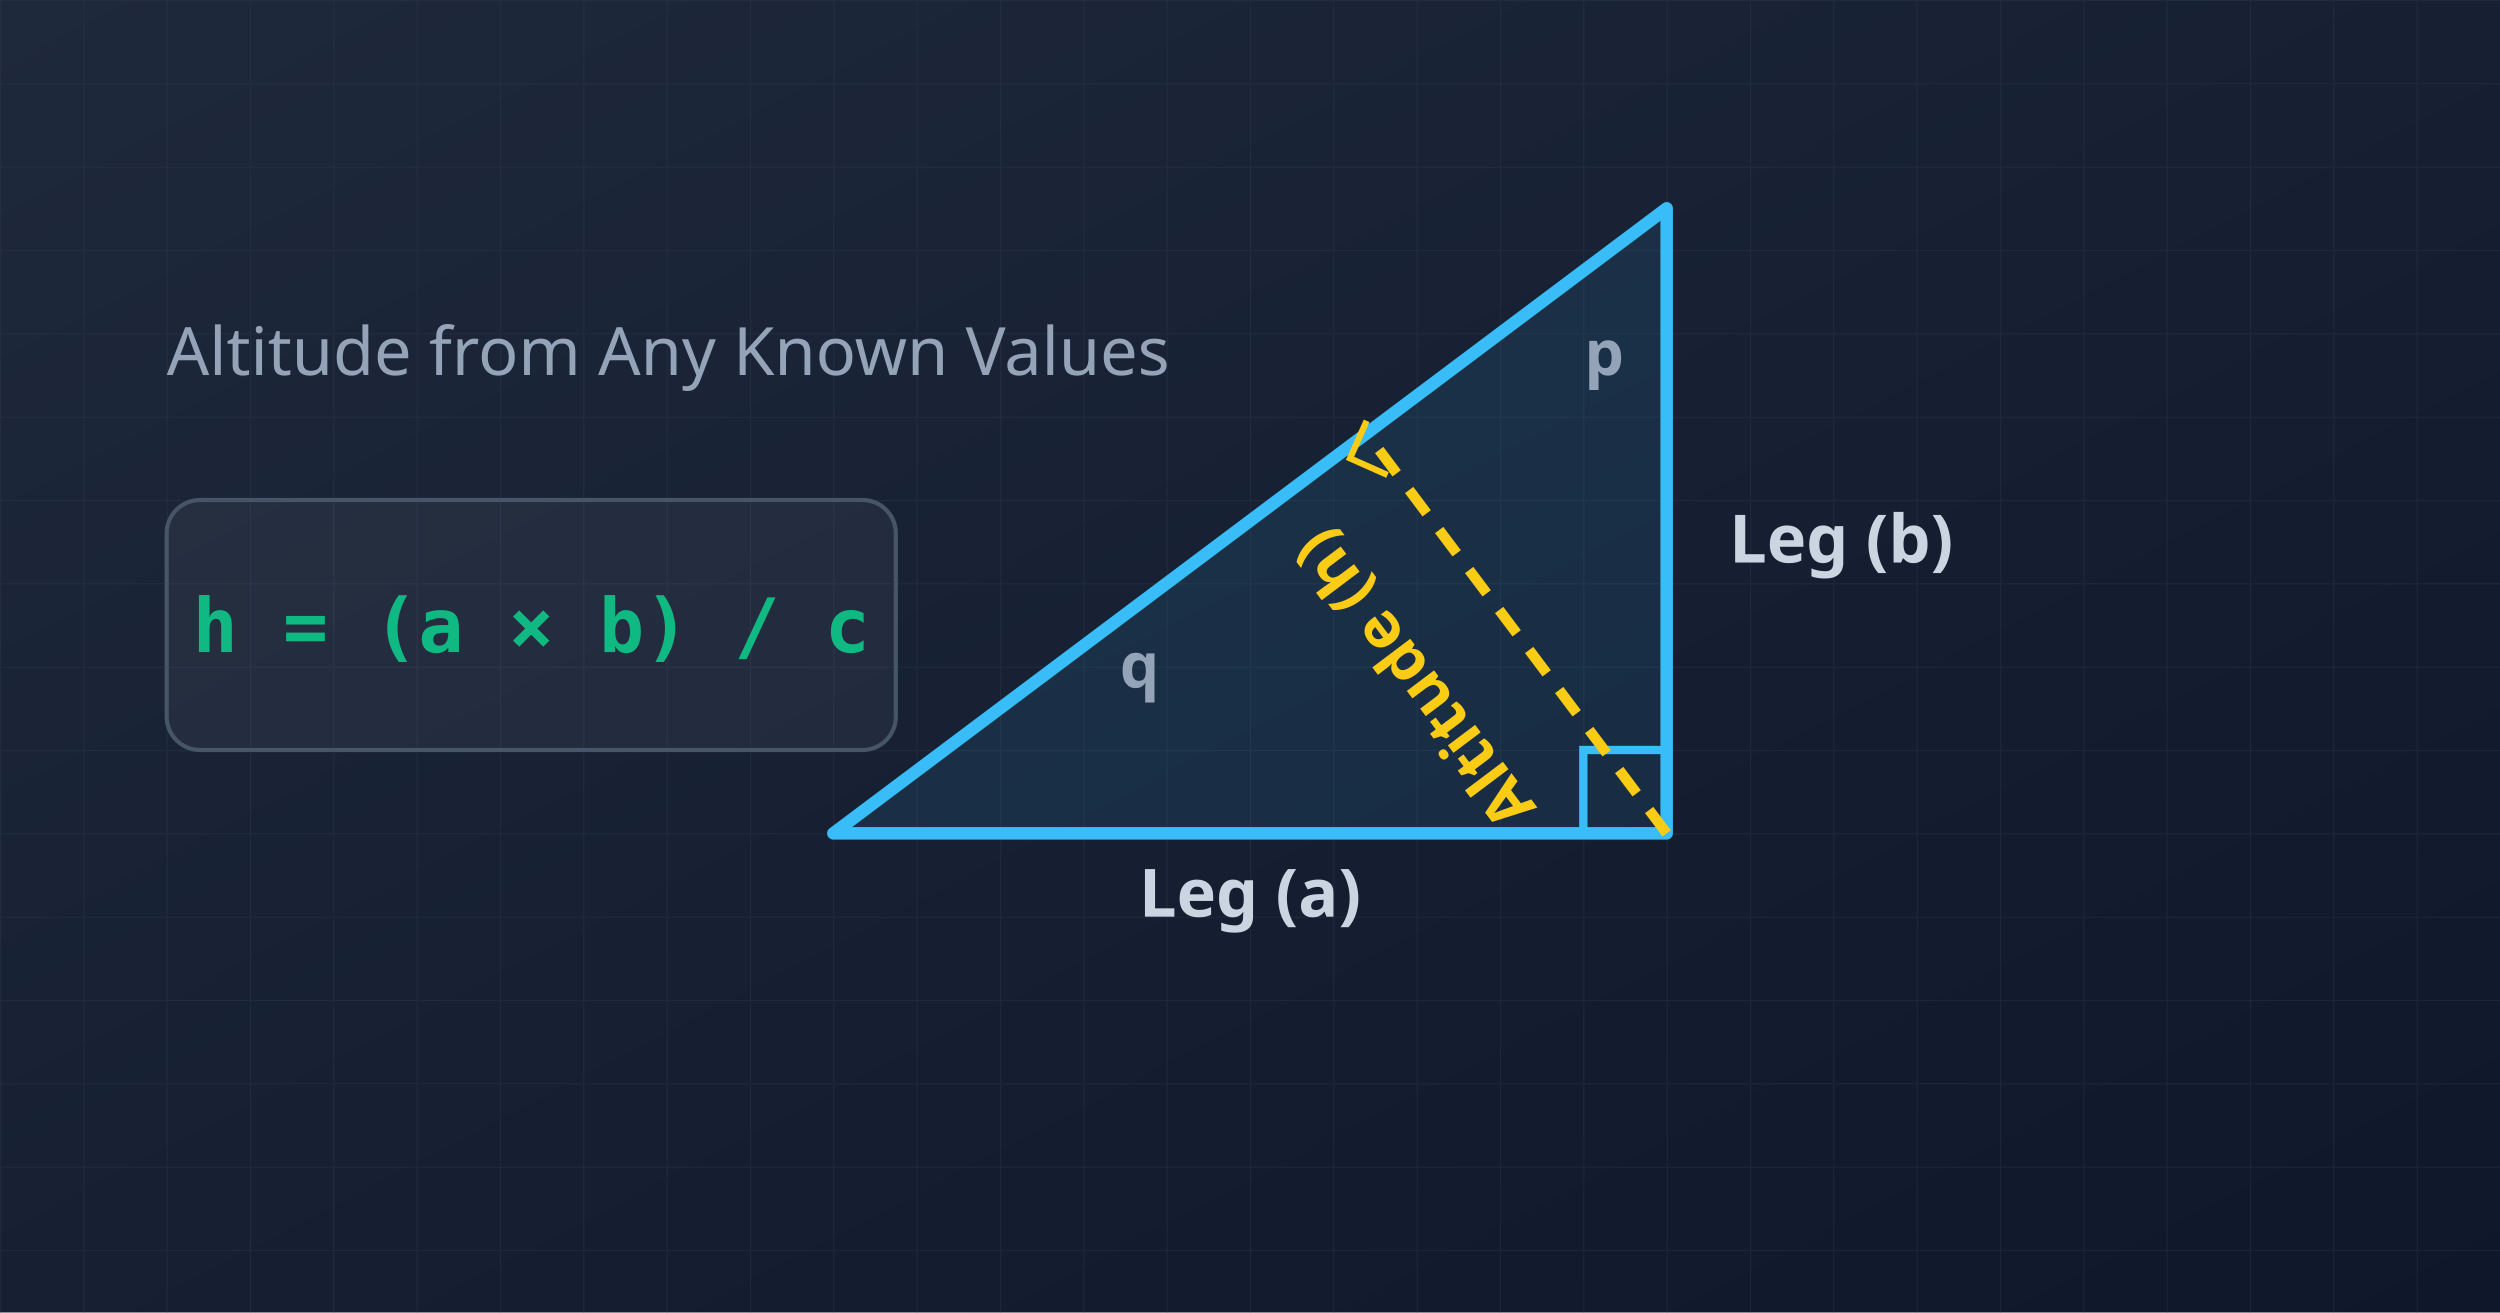
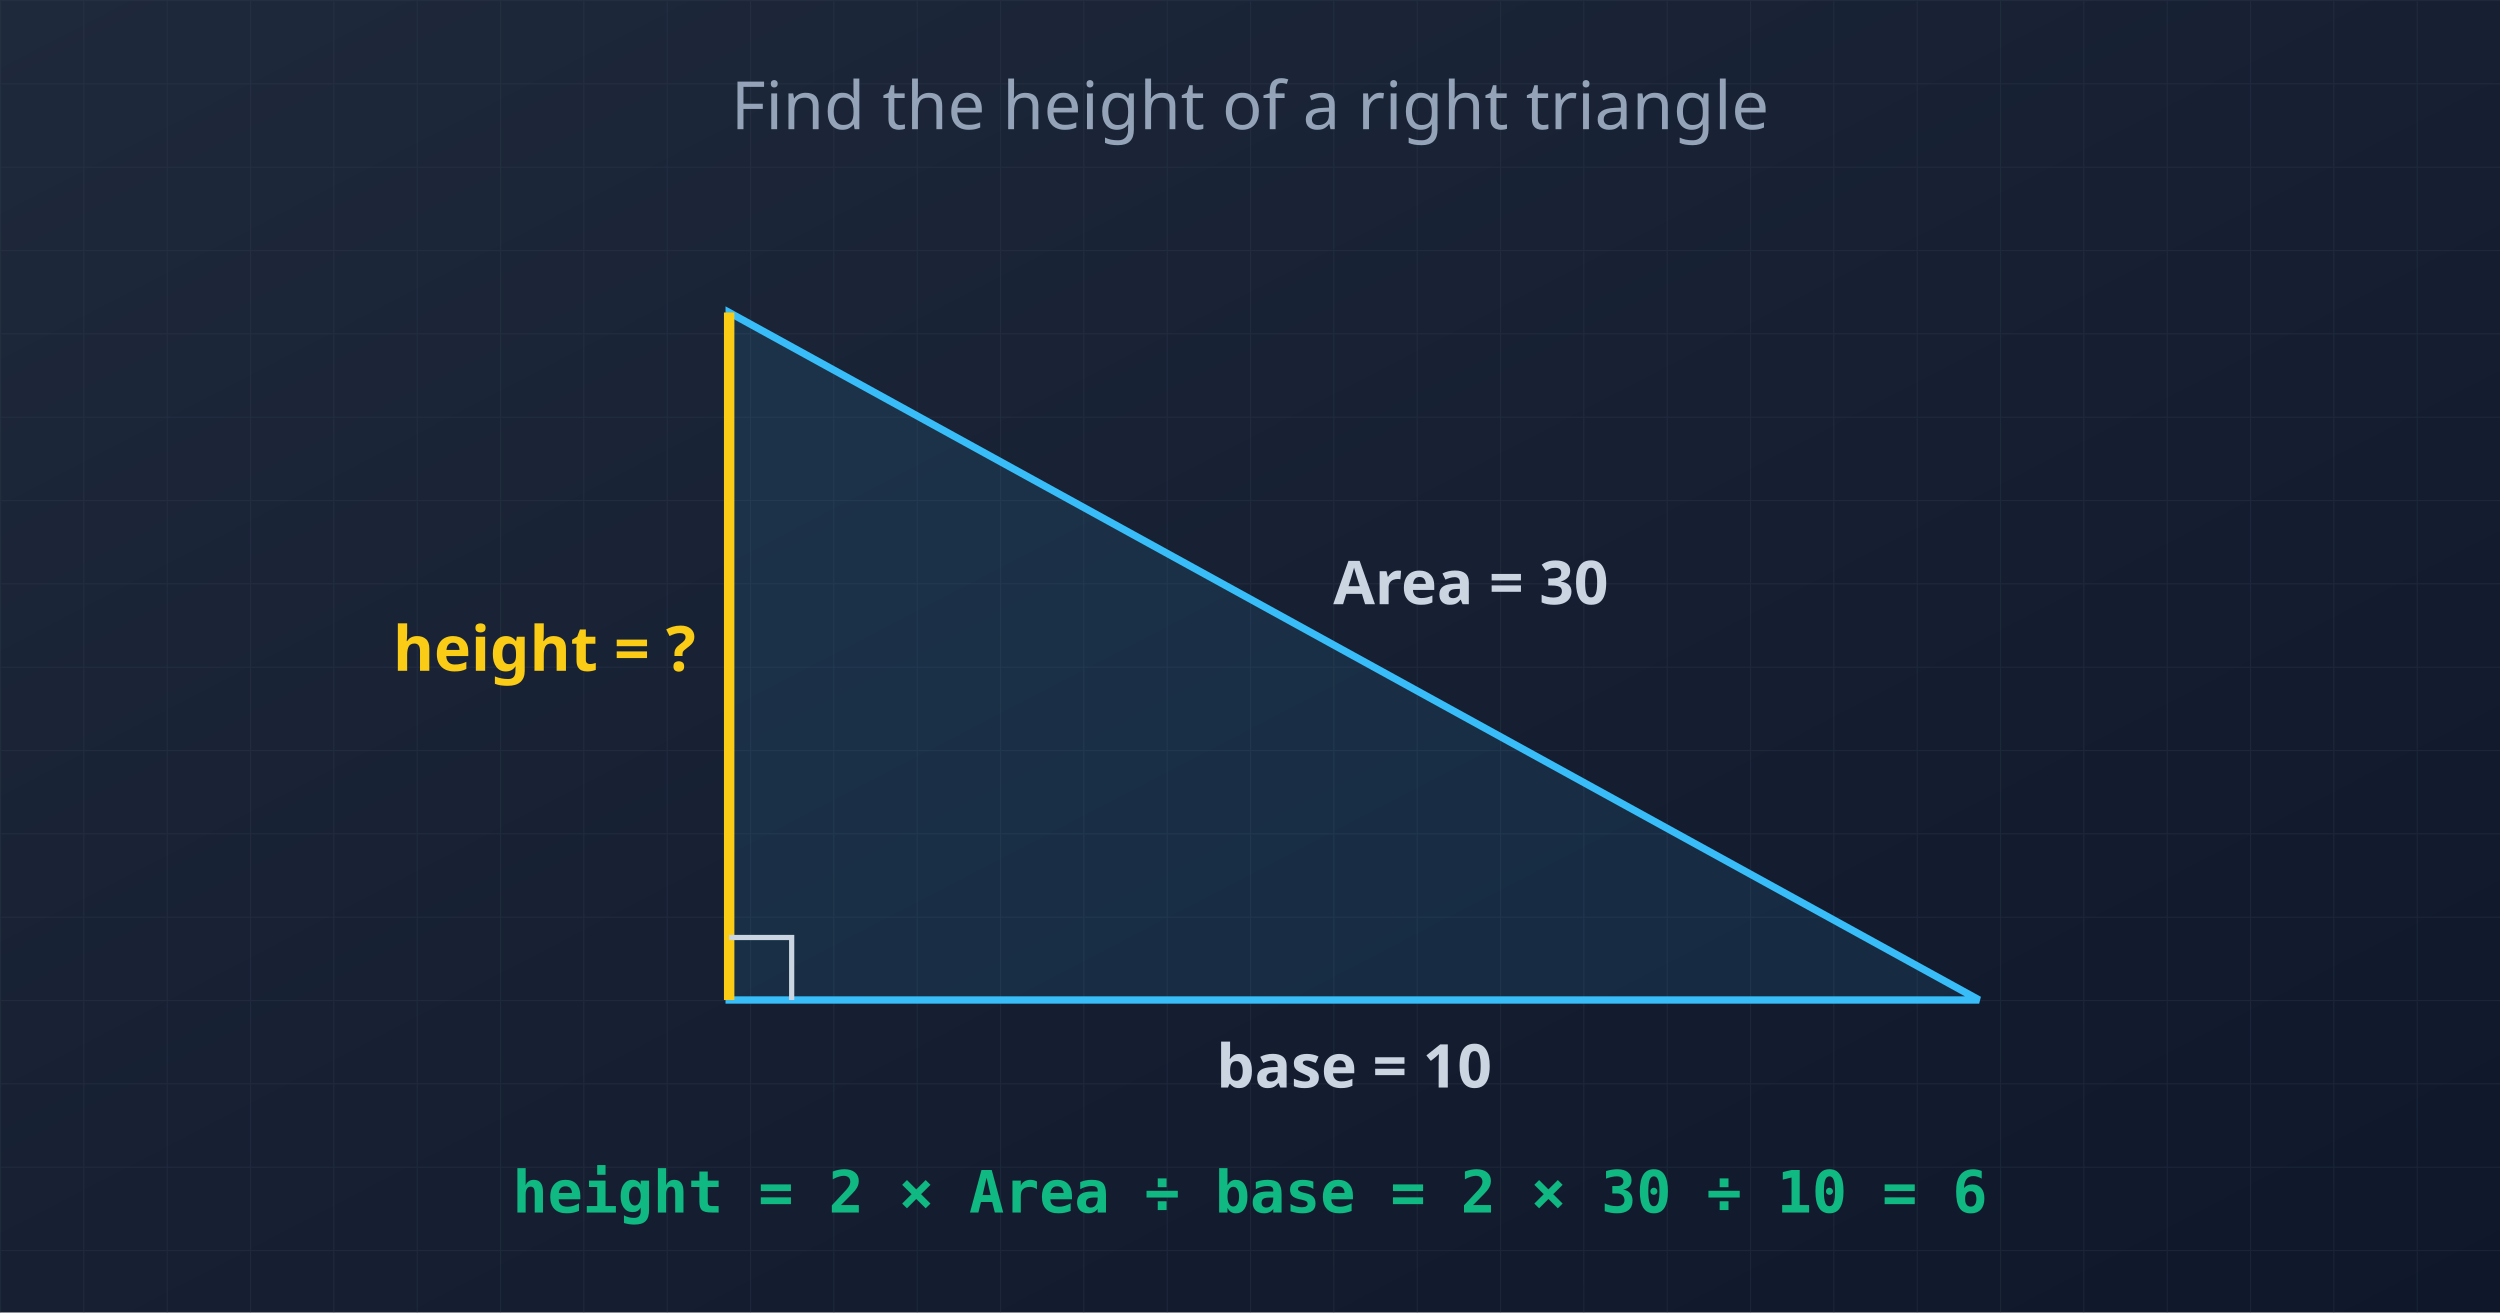
<svg xmlns="http://www.w3.org/2000/svg" width="1200" height="630">
  <defs>
    <linearGradient id="bg" x1="0%" y1="0%" x2="100%" y2="100%">
      <stop offset="0%" stop-color="#1e293b" />
      <stop offset="100%" stop-color="#0f172a" />
    </linearGradient>
    <pattern id="grid" width="40" height="40" patternUnits="userSpaceOnUse">
      <path d="M 40 0 L 0 0 0 40" fill="none" stroke="#334155" stroke-width="1" opacity="0.3" />
    </pattern>
  </defs>
  <rect width="1200" height="630" fill="url(#bg)" />
  <rect width="1200" height="630" fill="url(#grid)" />
-   <g transform="translate(600, 150)">
-     <path d="M -200 250 L 200 250 L 200 -50 Z" fill="rgba(56, 189, 248, 0.1)" stroke="#38bdf8" stroke-width="6" stroke-linejoin="round" />
-     <path d="M 160 250 L 160 210 L 200 210" fill="none" stroke="#38bdf8" stroke-width="4" />
-     <line x1="200" y1="250" x2="56" y2="58" stroke="#facc15" stroke-width="5" stroke-dasharray="14 10" />
-     <path d="M 66 78 L 48 70 L 56 52" fill="none" stroke="#facc15" stroke-width="3" />
-     <text x="0" y="290" font-family="system-ui, sans-serif" font-size="32" font-weight="600" fill="#cbd5e1" text-anchor="middle">Leg (a)</text>
-     <text x="230" y="120" font-family="system-ui, sans-serif" font-size="32" font-weight="600" fill="#cbd5e1" text-anchor="start">Leg (b)</text>
-     <text x="87" y="170" font-family="system-ui, sans-serif" font-size="30" font-weight="bold" fill="#facc15" text-anchor="middle" transform="rotate(-127, 87, 170)">Altitude (h)</text>
-     <text x="-53" y="180" font-family="system-ui, sans-serif" font-size="30" font-weight="600" fill="#94a3b8" text-anchor="middle">q</text>
-     <text x="170" y="30" font-family="system-ui, sans-serif" font-size="30" font-weight="600" fill="#94a3b8" text-anchor="middle">p</text>
-   </g>
-   <text x="80" y="180" font-family="system-ui, sans-serif" font-size="32" font-weight="500" fill="#94a3b8">Altitude from Any Known Values</text>
-   <rect x="80" y="240" width="350" height="120" rx="16" fill="rgba(255,255,255,0.05)" stroke="#475569" stroke-width="2" />
-   <text x="255" y="313" font-family="monospace" font-size="36" font-weight="bold" fill="#10b981" text-anchor="middle">h = (a × b) / c</text>
+   <text x="600" y="62" font-family="system-ui, sans-serif" font-size="32" font-weight="500" fill="#94a3b8" text-anchor="middle">Find the height of a right triangle</text>
+   <polygon points="350,480 950,480 350,150" fill="rgba(56,189,248,0.1)" stroke="#38bdf8" stroke-width="3.5" />
+   <line x1="350" y1="150" x2="350" y2="480" stroke="#facc15" stroke-width="5" />
+   <path d="M 350 450 L 380 450 L 380 480" fill="none" stroke="#cbd5e1" stroke-width="2.5" />
+   <text x="334" y="322" font-family="system-ui, sans-serif" font-size="30" font-weight="700" fill="#facc15" text-anchor="end">height = ?</text>
+   <text x="650" y="522" font-family="system-ui, sans-serif" font-size="29" font-weight="600" fill="#cbd5e1" text-anchor="middle">base = 10</text>
+   <text x="706" y="290" font-family="system-ui, sans-serif" font-size="29" font-weight="600" fill="#cbd5e1" text-anchor="middle">Area = 30</text>
+   <text x="600" y="582" font-family="monospace" font-size="28" font-weight="bold" fill="#10b981" text-anchor="middle">height = 2 × Area ÷ base = 2 × 30 ÷ 10 = 6</text>
</svg>
